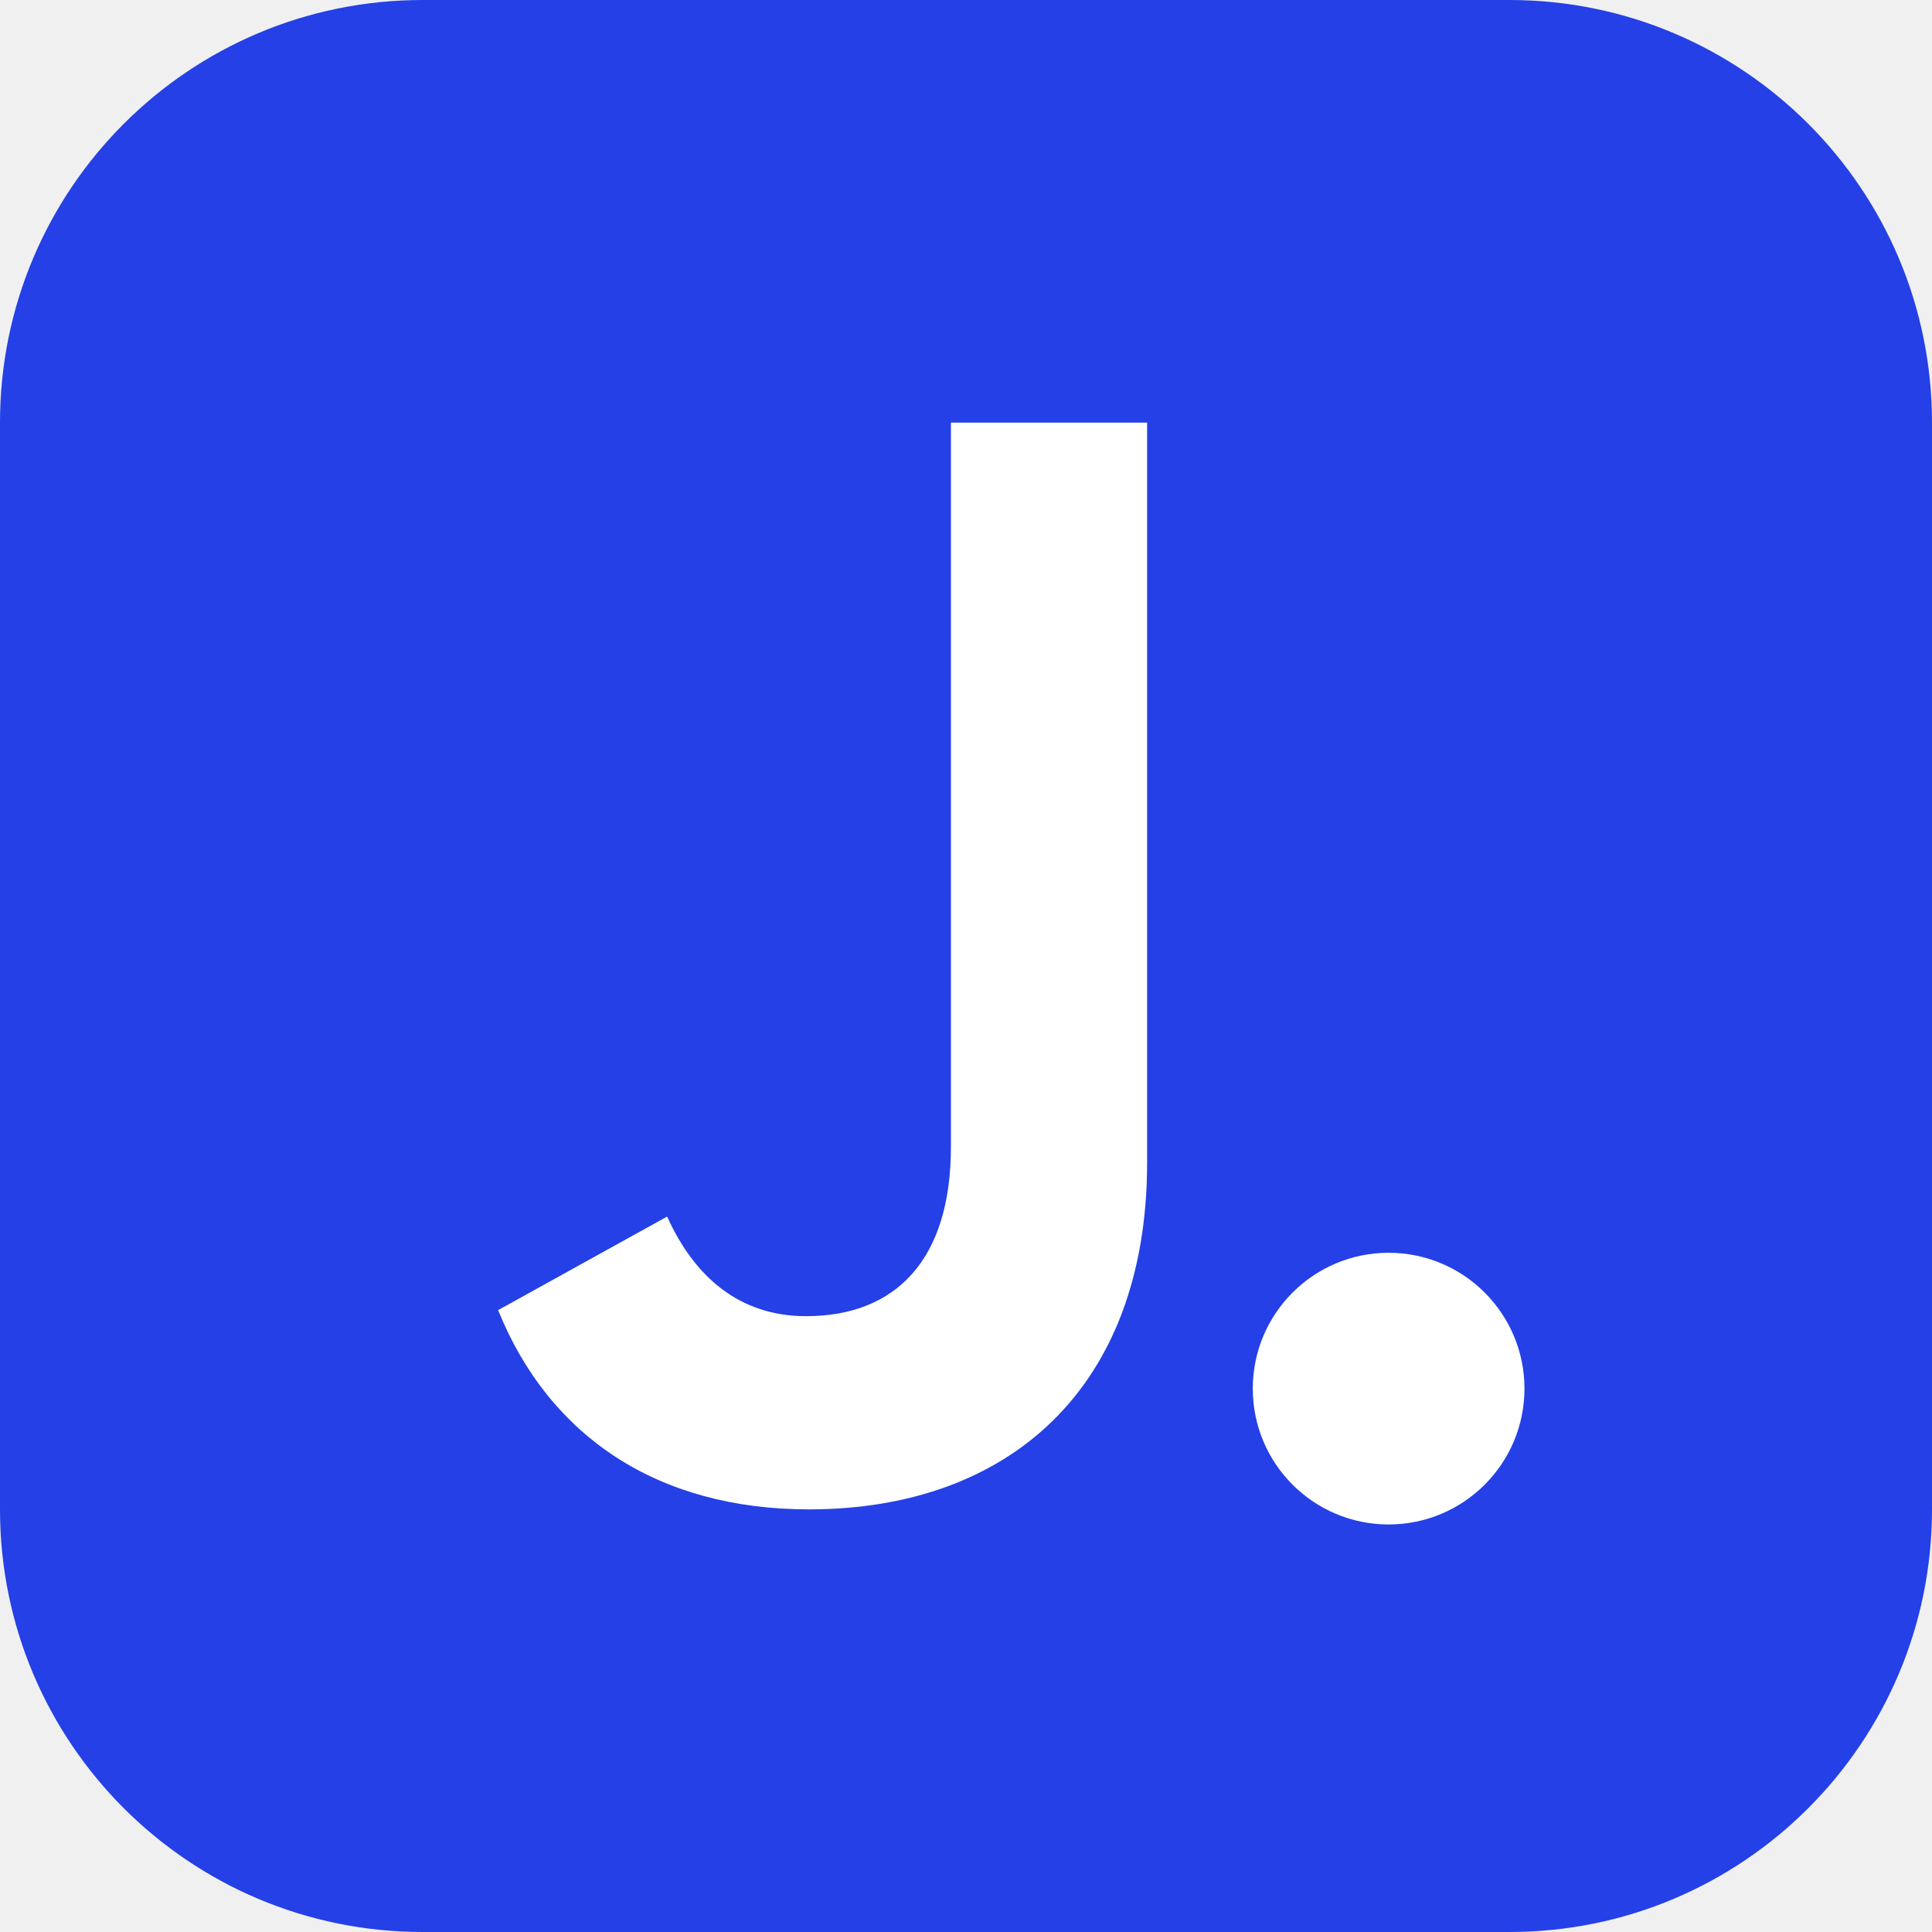
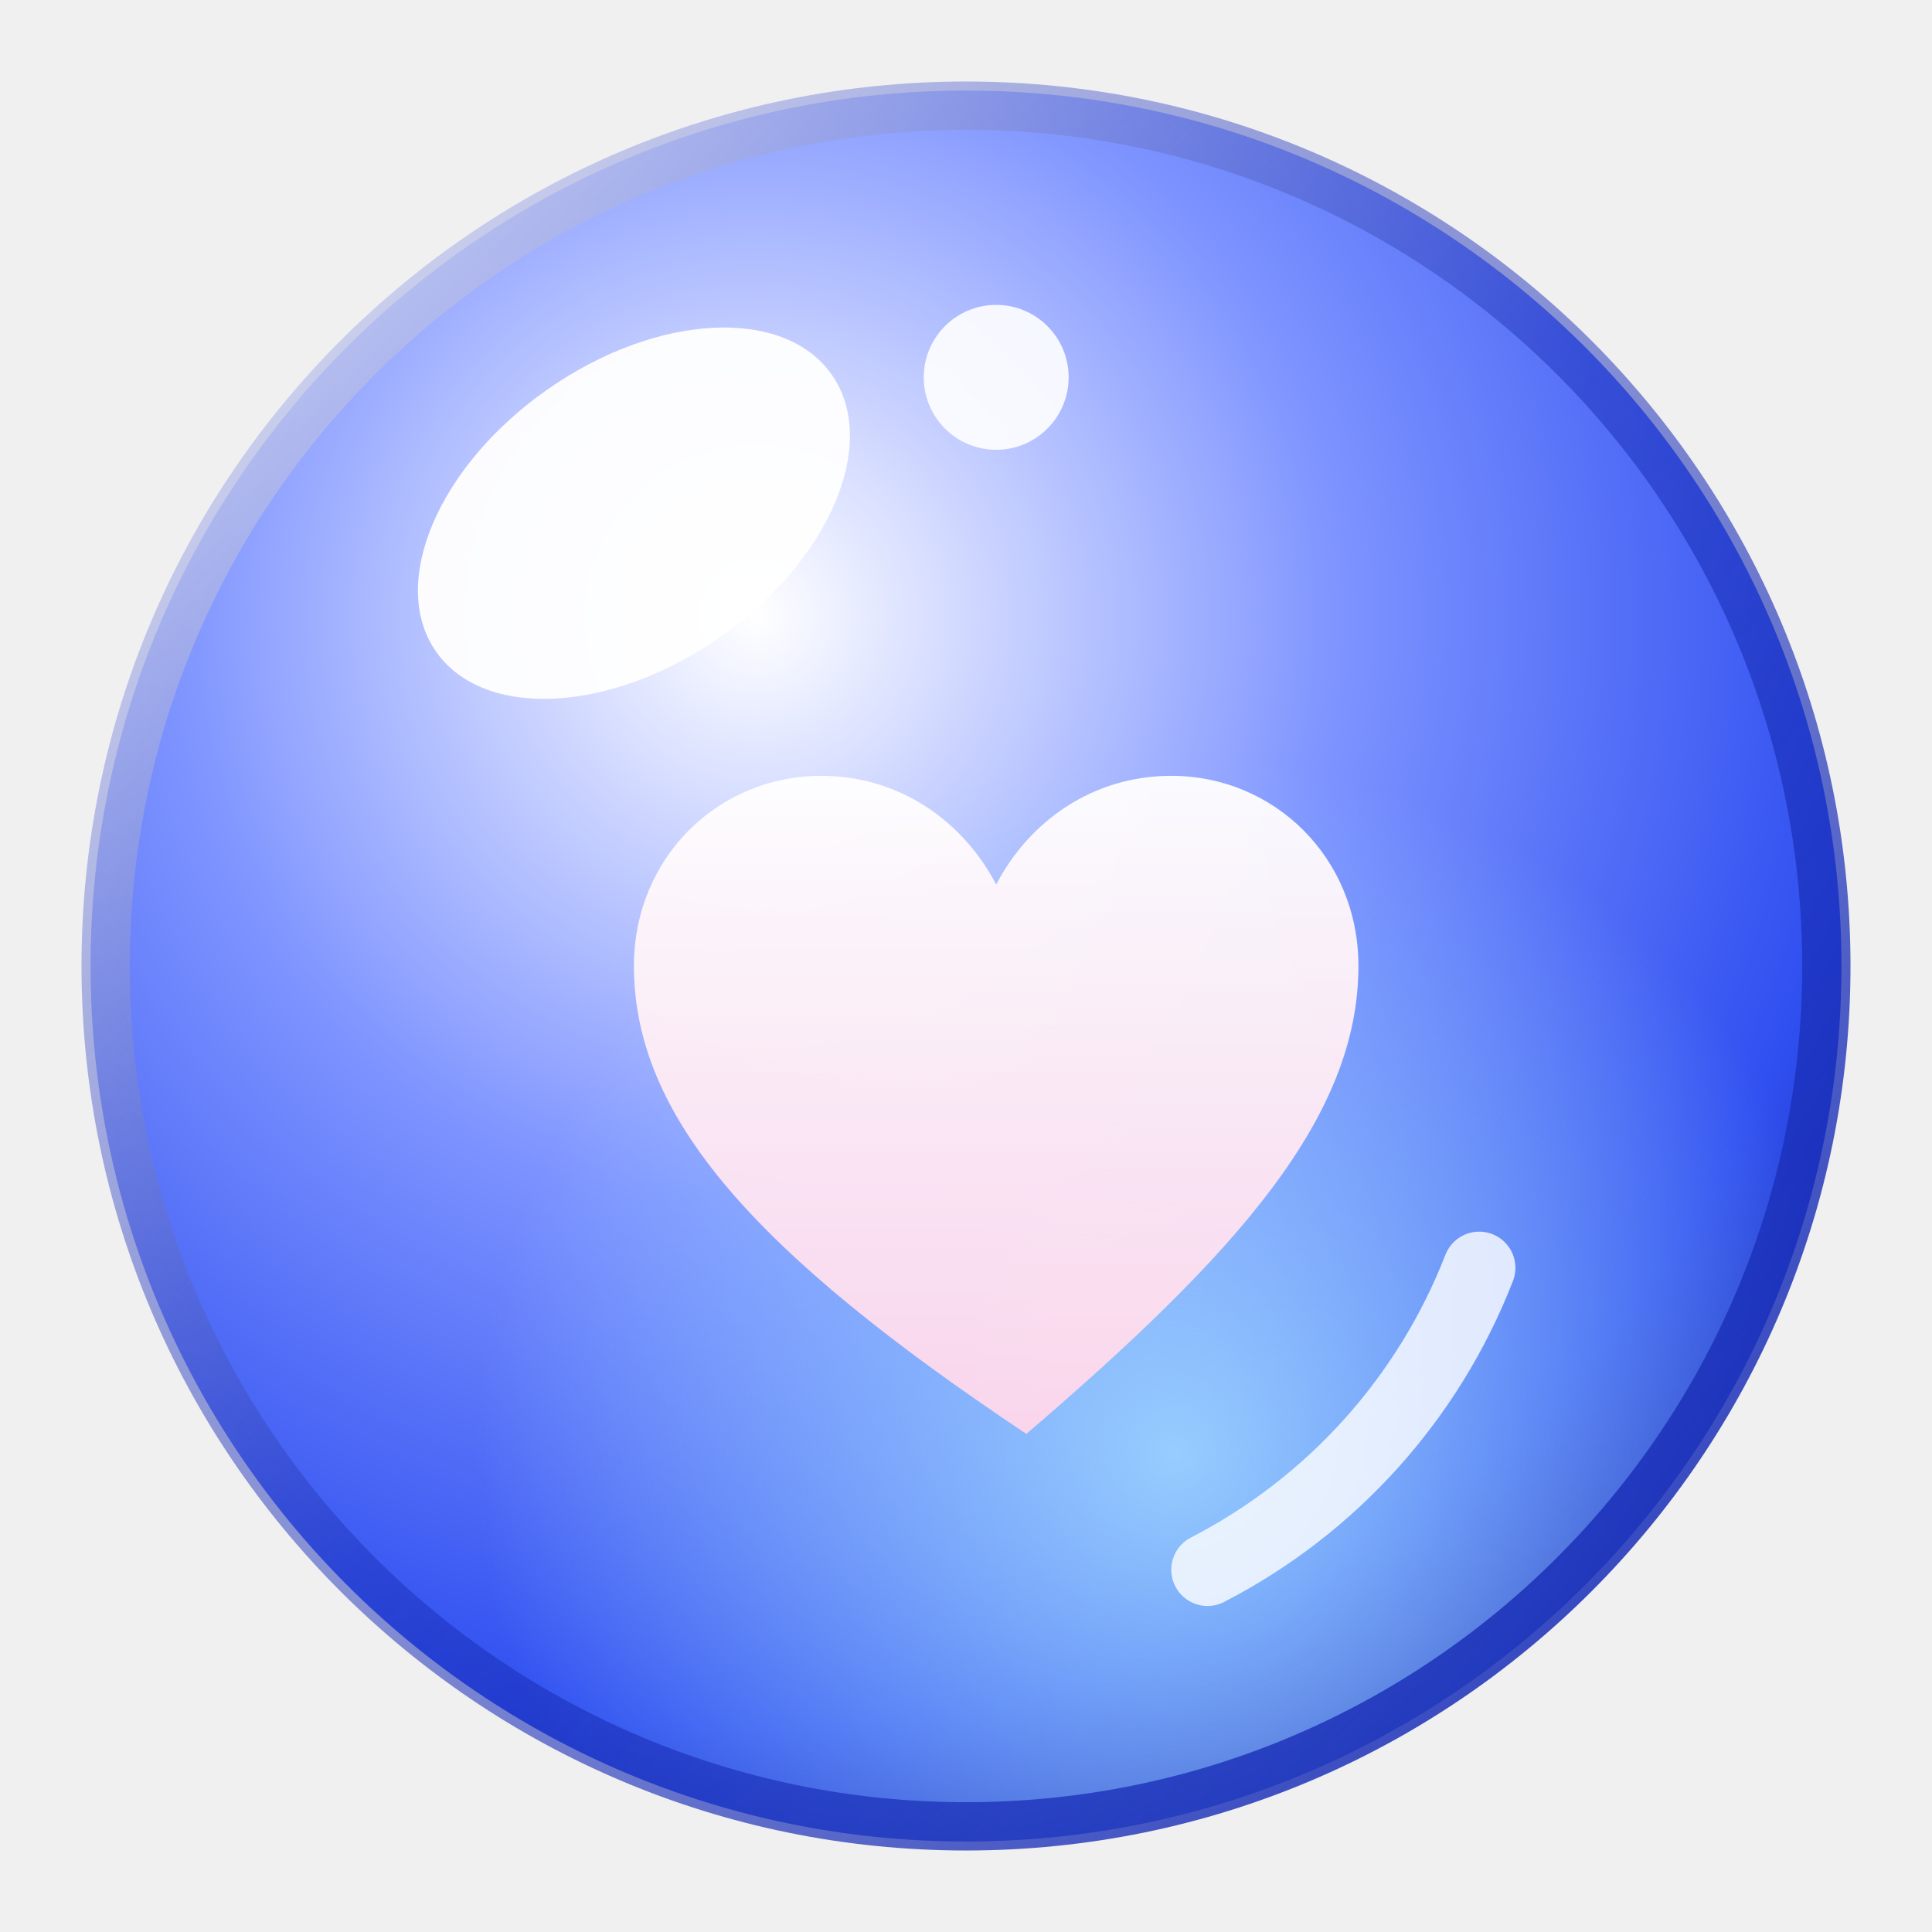
<svg xmlns="http://www.w3.org/2000/svg" viewBox="0 0 64 64">
-   <rect width="64" height="64" rx="14" fill="#2440E6" />
-   <path d="M38 14v24.5c0 7.5-4.6 11.5-11.2 11.5-5 0-8.6-2.4-10.3-6.6l5.6-3.1c.9 2 2.4 3.3 4.6 3.3 3 0 4.8-1.9 4.8-5.6V14z" fill="#fff" />
-   <circle cx="46" cy="46" r="4.5" fill="#fff" />
+   <defs>
+     <radialGradient id="b" cx="38%" cy="30%" r="75%">
+       <stop offset="0" stop-color="#fff" />
+       <stop offset=".45" stop-color="#7d93ff" />
+       <stop offset=".85" stop-color="#2f4ff0" />
+       <stop offset="1" stop-color="#1a2fb8" />
+     </radialGradient>
+     <radialGradient id="g" cx="62%" cy="78%" r="40%">
+       <stop offset="0" stop-color="#9fd8ff" stop-opacity=".9" />
+       <stop offset="1" stop-color="#9fd8ff" stop-opacity="0" />
+     </radialGradient>
+     <linearGradient id="r" x1="0" y1="0" x2="1" y2="1">
+       <stop offset="0" stop-color="#fff" stop-opacity=".9" />
+       <stop offset=".5" stop-color="#1a2fb8" stop-opacity=".5" />
+       <stop offset="1" stop-color="#1a2fb8" />
+     </linearGradient>
+     <linearGradient id="h" x1="0" y1="0" x2="0" y2="1">
+       <stop offset="0" stop-color="#fff" />
+       <stop offset="1" stop-color="#ffd6ea" />
+     </linearGradient>
+   </defs>
+   <circle cx="32" cy="32" r="29" fill="url(#b)" />
+   <circle cx="32" cy="32" r="29" fill="url(#g)" />
+   <circle cx="32" cy="32" r="28.5" fill="none" stroke="url(#r)" stroke-width="1.6" />
+   <path d="M34 47.5C25 41.5 21 37 21 32c0-3.6 2.8-6.3 6.2-6.3 2.6 0 4.7 1.5 5.8 3.6 1.1-2.1 3.2-3.6 5.8-3.6 3.4 0 6.2 2.7 6.2 6.3 0 5-4 9.5-11 15.5z" fill="url(#h)" opacity=".95" />
+   <ellipse cx="21" cy="17" rx="8" ry="5" transform="rotate(-35 21 17)" fill="#fff" opacity=".95" />
+   <circle cx="33" cy="12.5" r="2.4" fill="#fff" opacity=".9" />
+   <path d="M49 42a19 19 0 0 1-9 10" stroke="#fff" stroke-width="2.4" stroke-linecap="round" fill="none" opacity=".8" />
</svg>
